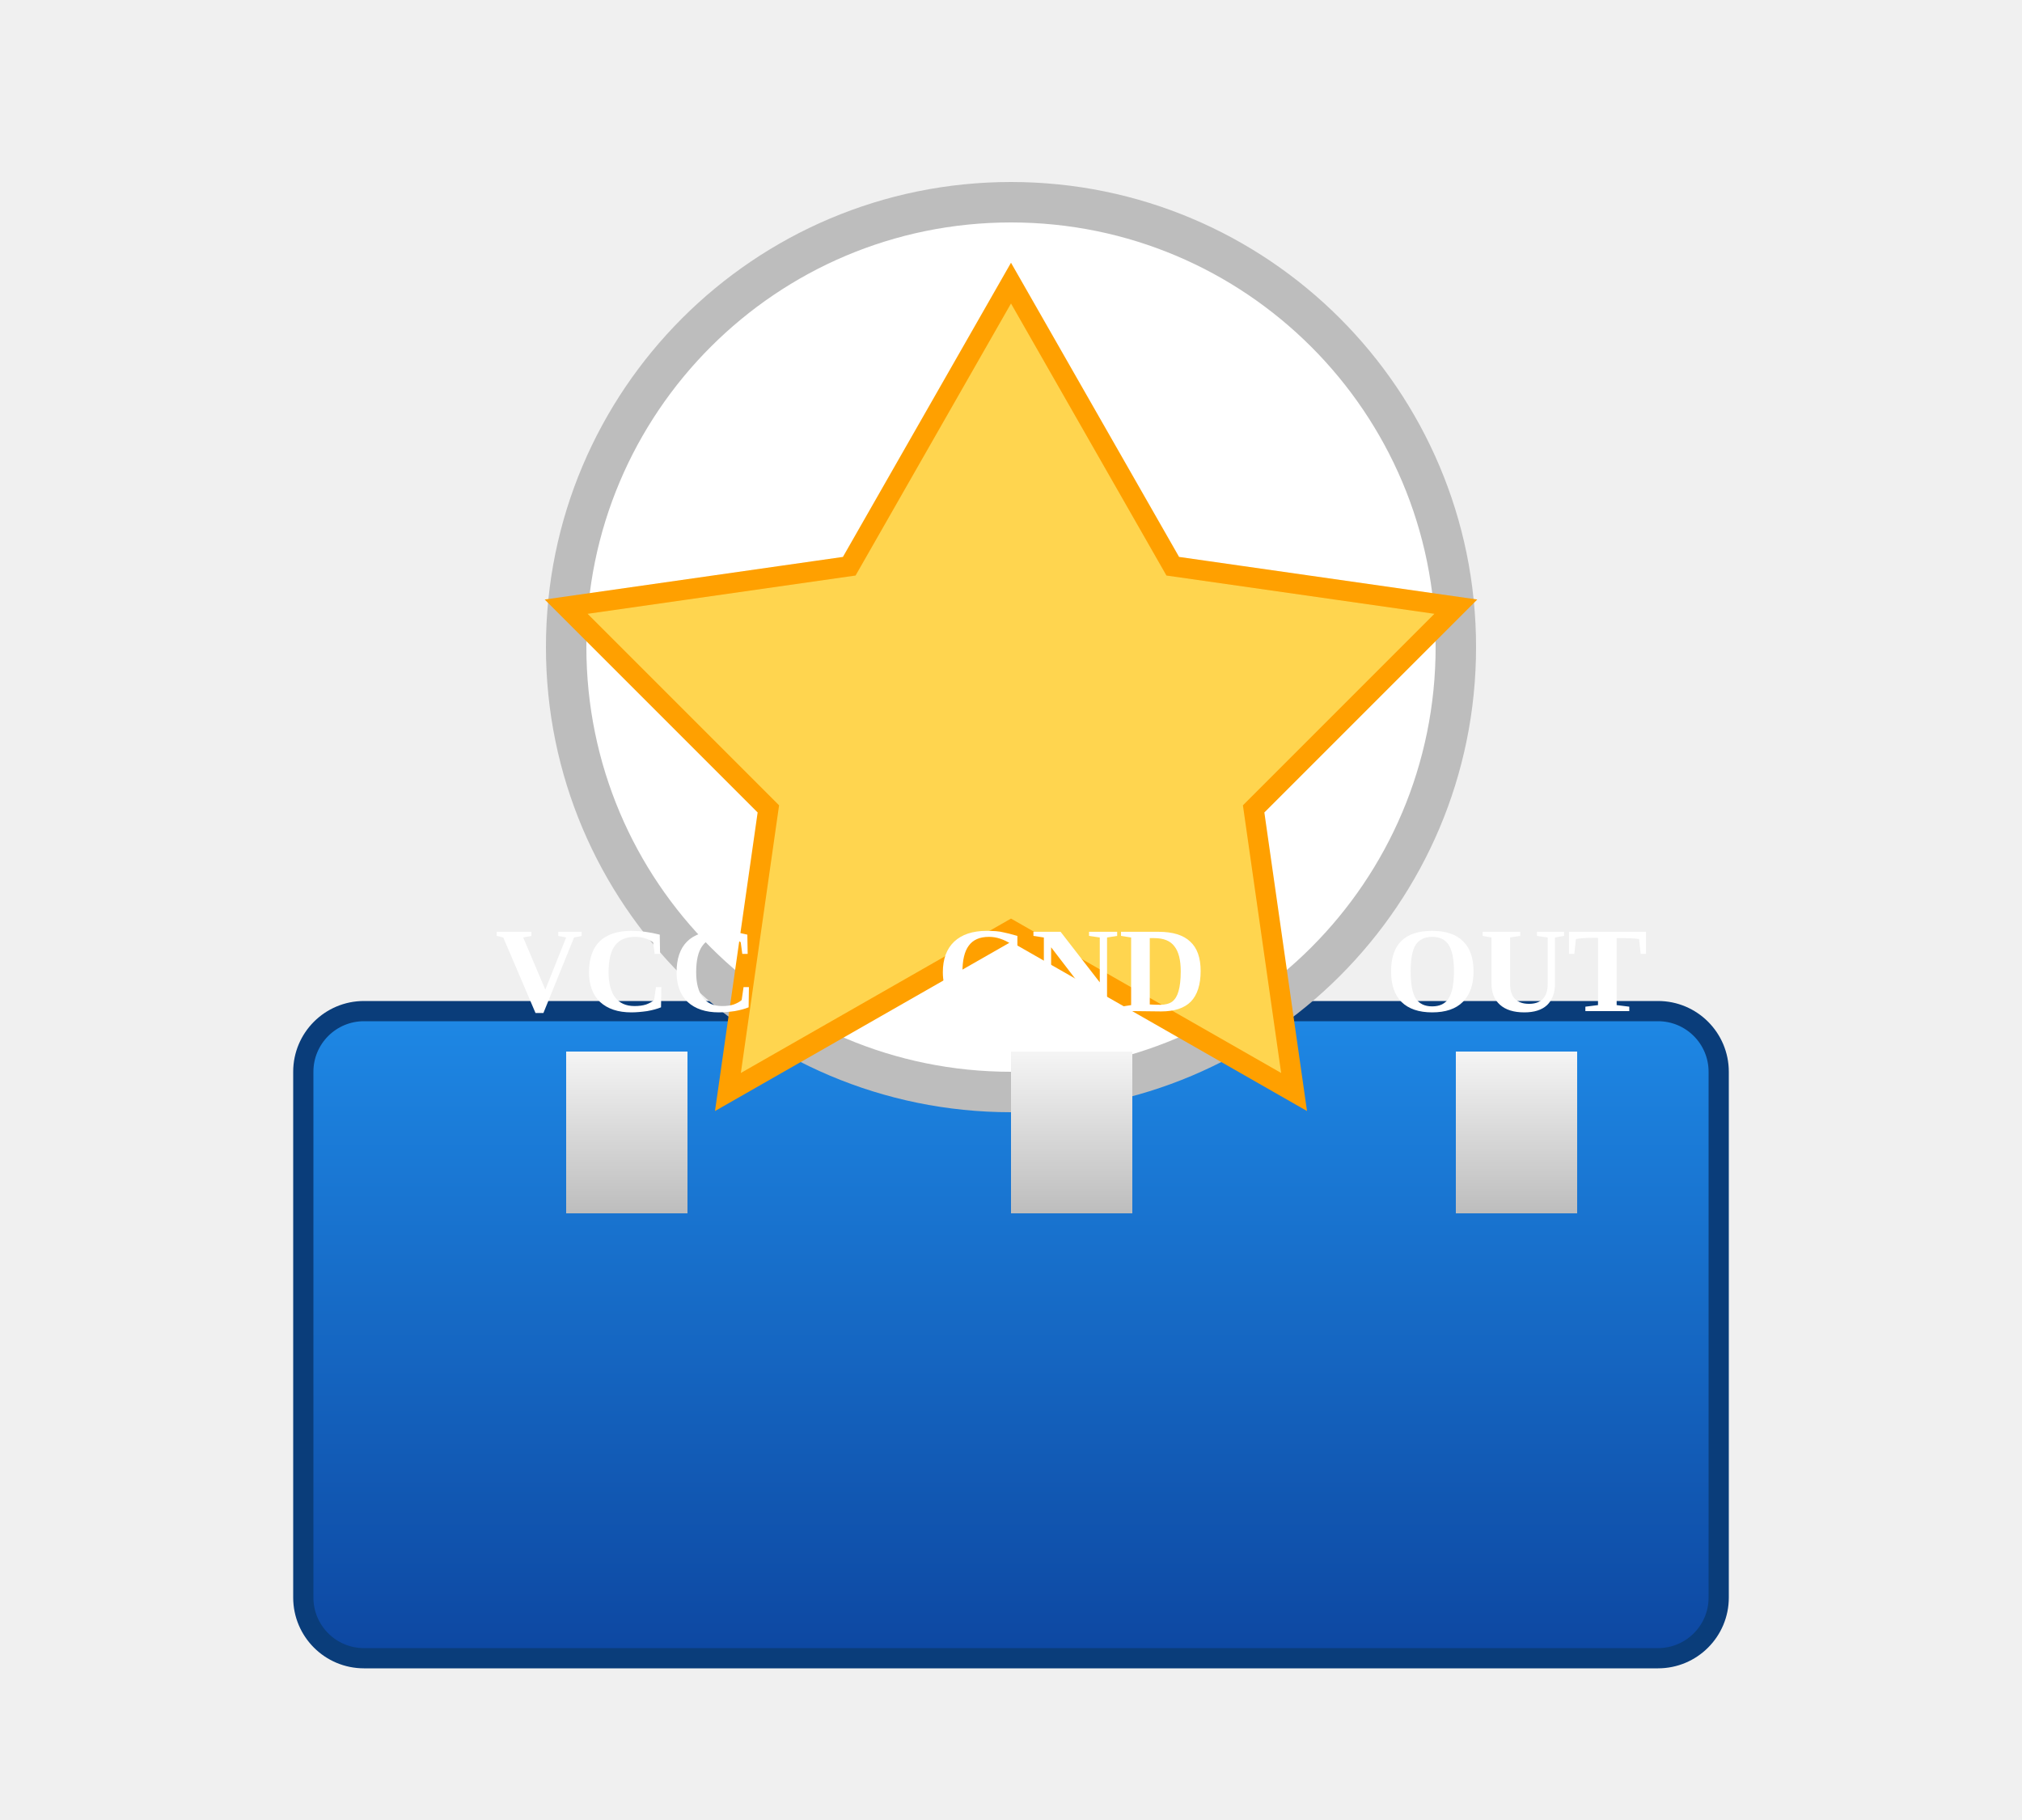
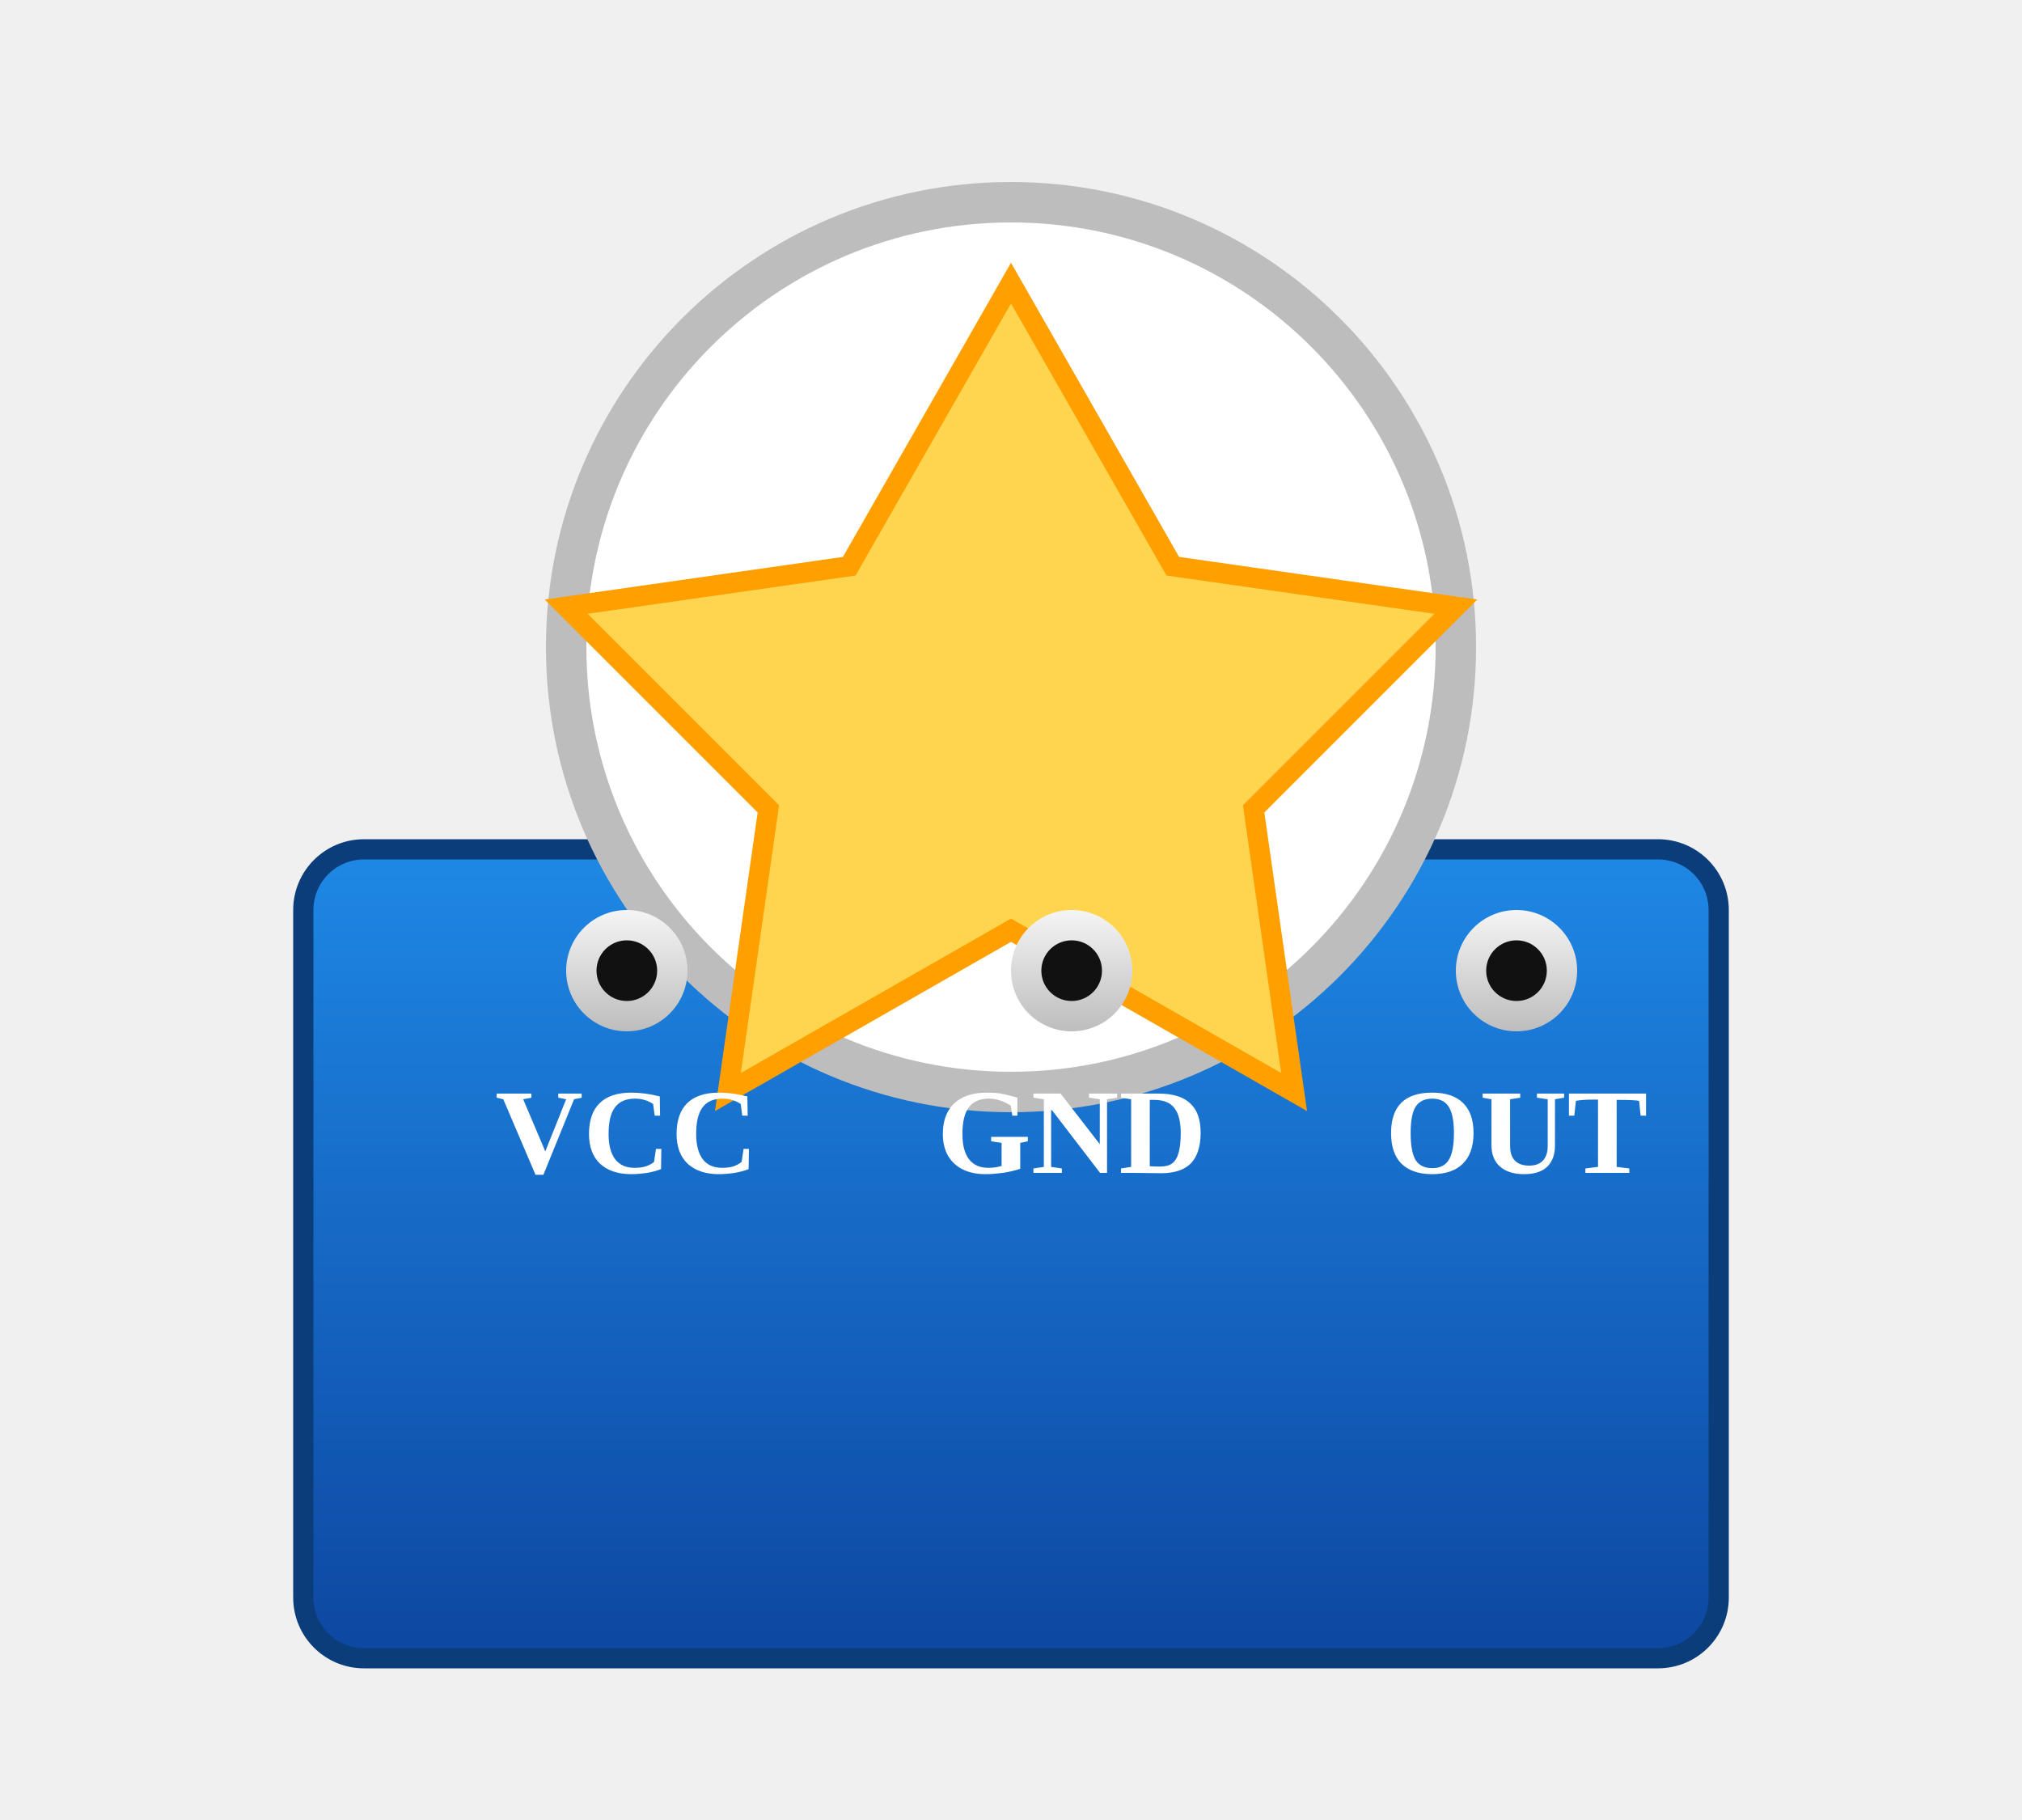
<svg xmlns="http://www.w3.org/2000/svg" viewBox="0 0 100 90" width="100" height="90">
  <defs>
    <linearGradient id="pcb-ldr" x1="0" y1="0" x2="0" y2="1">
      <stop offset="0%" stop-color="#1E88E5" />
      <stop offset="100%" stop-color="#0D47A1" />
    </linearGradient>
    <linearGradient id="pcbTeal-ldr" x1="0" y1="0" x2="0" y2="1">
      <stop offset="0%" stop-color="#00939d" />
      <stop offset="100%" stop-color="#007982" />
    </linearGradient>
    <linearGradient id="metal-ldr" x1="0" y1="0" x2="0" y2="1">
      <stop offset="0%" stop-color="#eee" />
      <stop offset="50%" stop-color="#fff" />
      <stop offset="100%" stop-color="#999" />
    </linearGradient>
    <linearGradient id="pin-ldr" x1="0" y1="0" x2="0" y2="1">
      <stop offset="0%" stop-color="#f5f5f5" />
      <stop offset="100%" stop-color="#bdbdbd" />
    </linearGradient>
    <filter id="sh-ldr" x="-8%" y="-8%" width="116%" height="116%">
      <feDropShadow dx="1" dy="2" stdDeviation="2.5" flood-opacity="0.28" />
    </filter>
    <filter id="glow-ldr">
      <feGaussianBlur stdDeviation="1.5" result="b" />
      <feMerge>
        <feMergeNode in="b" />
        <feMergeNode in="SourceGraphic" />
      </feMerge>
    </filter>
  </defs>
-   <rect x="15" y="50" width="70" height="32" rx="3" fill="url(#pcb-ldr)" stroke="#0a3d7a" />
+   <rect x="15" y="42" width="70" height="40" rx="3" fill="url(#pcb-ldr)" stroke="#0a3d7a" />
  <circle cx="50" cy="32" r="22" fill="#fff" stroke="#bdbdbd" stroke-width="2" />
  <path d="M50 14 L58 28 L72 30 L62 40 L64 54 L50 46 L36 54 L38 40 L28 30 L42 28 Z" fill="#FFD54F" stroke="#FFA000" stroke-width="1" />
-   <rect x="28" y="52" width="6" height="8" fill="url(#pin-ldr)" />
-   <text x="31" y="50" text-anchor="middle" fill="#fff" font-size="6" font-weight="bold">VCC</text>
-   <rect x="50" y="52" width="6" height="8" fill="url(#pin-ldr)" />
-   <text x="53" y="50" text-anchor="middle" fill="#fff" font-size="6" font-weight="bold">GND</text>
-   <rect x="72" y="52" width="6" height="8" fill="url(#pin-ldr)" />
-   <text x="75" y="50" text-anchor="middle" fill="#fff" font-size="6" font-weight="bold">OUT</text>
+   <circle cx="31" cy="48" r="3" fill="url(#pin-ldr)" />
+   <circle cx="31" cy="48" r="1.5" fill="#111" />
+   <text x="31" y="58" text-anchor="middle" fill="#fff" font-size="6" font-weight="bold">VCC</text>
+   <circle cx="53" cy="48" r="3" fill="url(#pin-ldr)" />
+   <circle cx="53" cy="48" r="1.5" fill="#111" />
+   <text x="53" y="58" text-anchor="middle" fill="#fff" font-size="6" font-weight="bold">GND</text>
+   <circle cx="75" cy="48" r="3" fill="url(#pin-ldr)" />
+   <circle cx="75" cy="48" r="1.5" fill="#111" />
+   <text x="75" y="58" text-anchor="middle" fill="#fff" font-size="6" font-weight="bold">OUT</text>
</svg>
